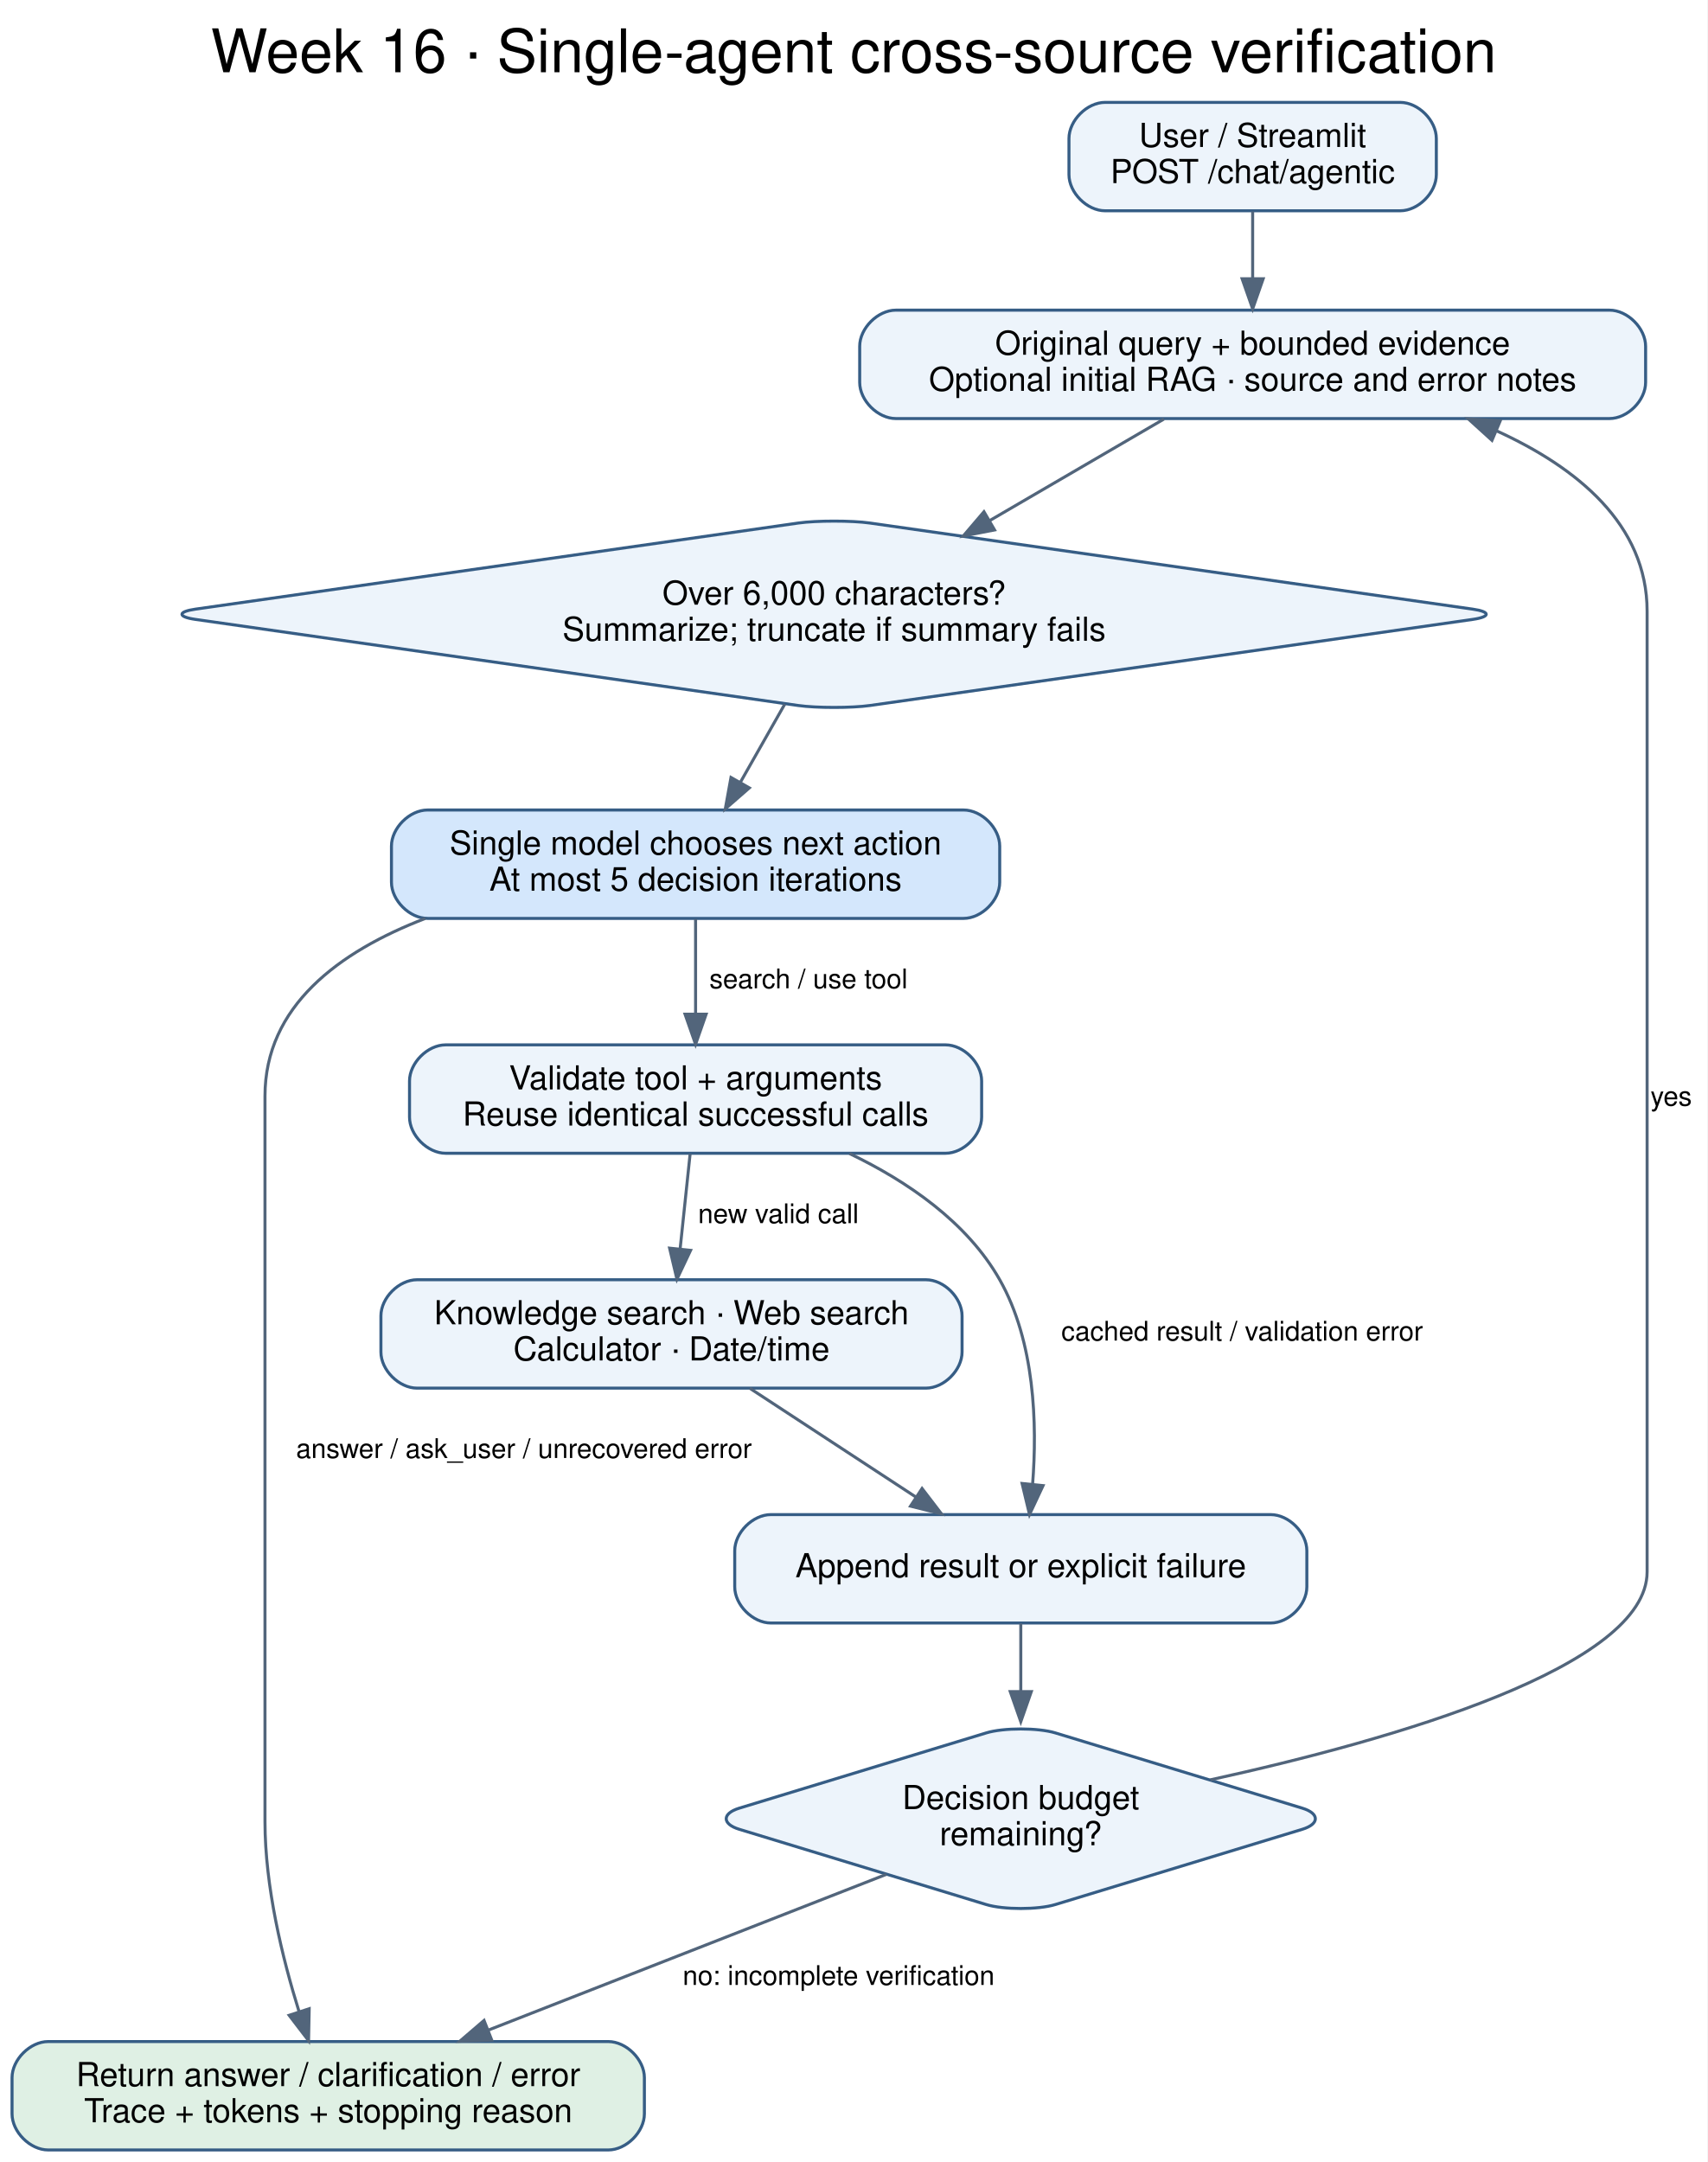
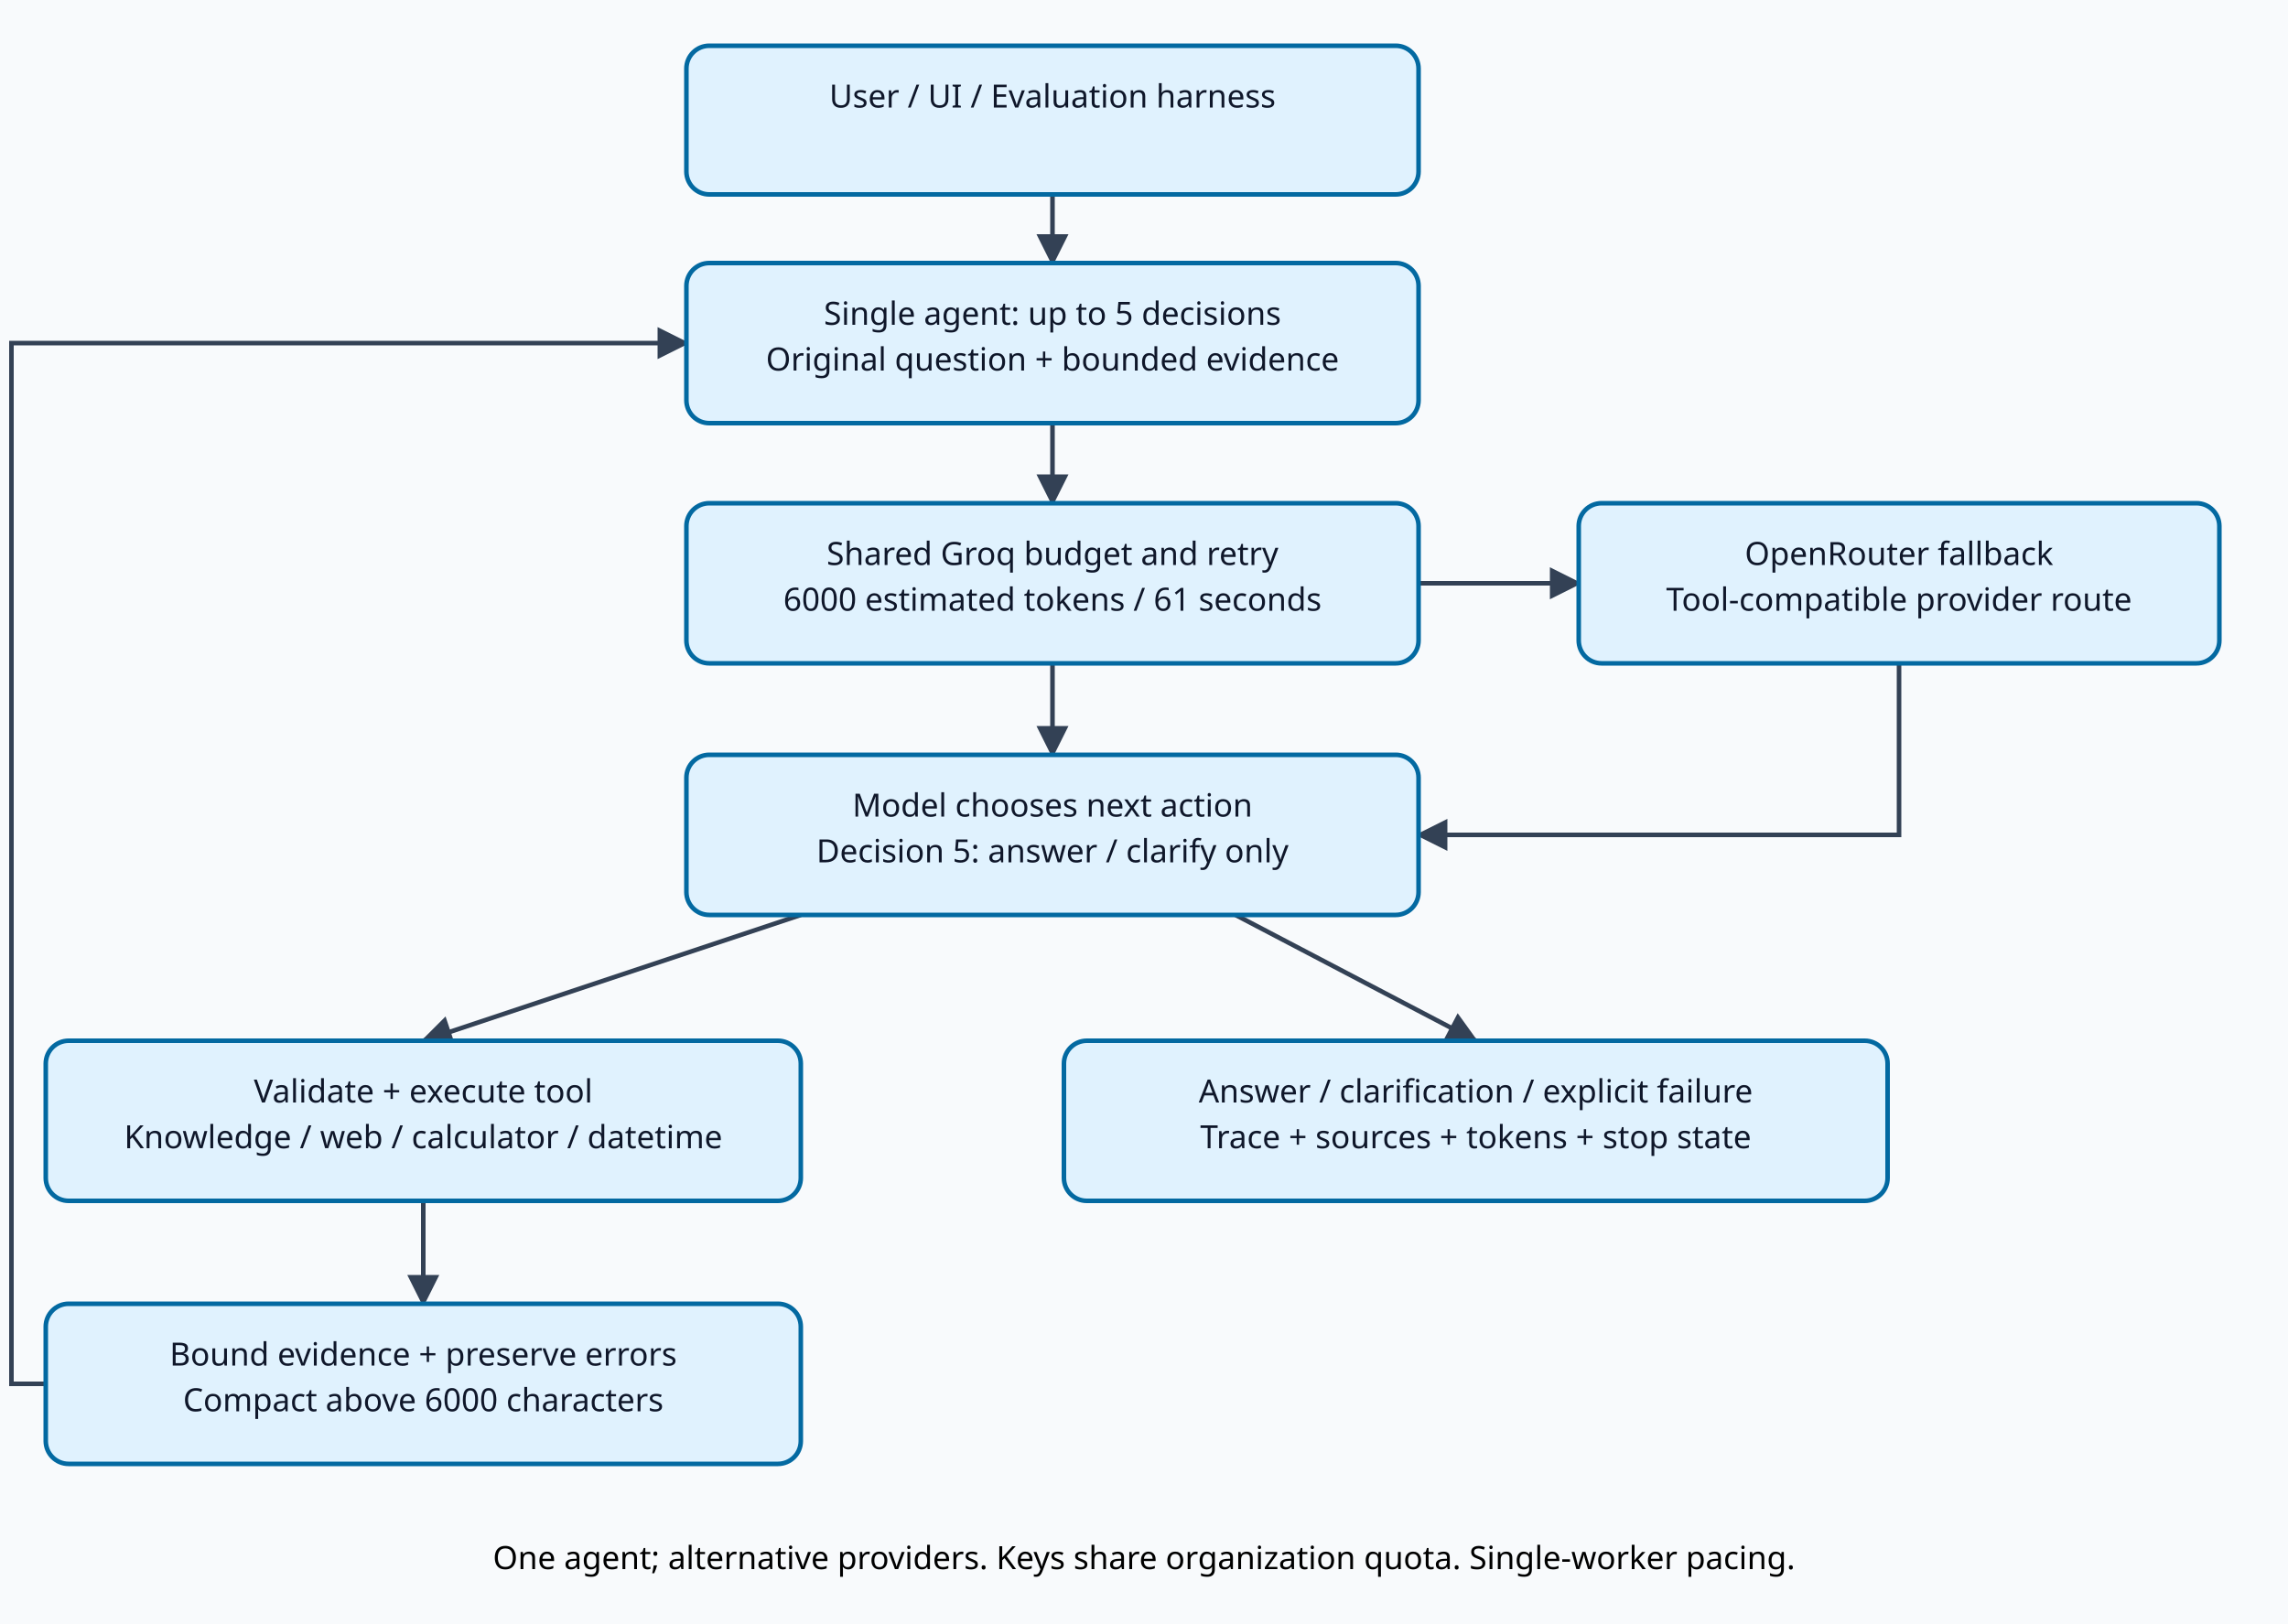
- <svg xmlns="http://www.w3.org/2000/svg" width="567pt" height="718pt" viewBox="0.00 0.00 567.00 718.00">
-   <g id="graph0" class="graph" transform="scale(1 1) rotate(0) translate(4 714)">
-     <polygon fill="white" stroke="transparent" points="-4,4 -4,-714 563,-714 563,4 -4,4" />
-     <text text-anchor="middle" x="279.5" y="-690" font-family="Helvetica,sans-Serif" font-size="20.00">Week 16 · Single-agent cross-source verification</text>
-     <g id="node1" class="node">
-       <path fill="#edf4fb" stroke="#365d85" d="M461,-680C461,-680 363,-680 363,-680 357,-680 351,-674 351,-668 351,-668 351,-656 351,-656 351,-650 357,-644 363,-644 363,-644 461,-644 461,-644 467,-644 473,-650 473,-656 473,-656 473,-668 473,-668 473,-674 467,-680 461,-680" />
-       <text text-anchor="middle" x="412" y="-665.2" font-family="Helvetica,sans-Serif" font-size="11.00">User / Streamlit</text>
-       <text text-anchor="middle" x="412" y="-653.2" font-family="Helvetica,sans-Serif" font-size="11.00">POST /chat/agentic</text>
-     </g>
-     <g id="node2" class="node">
-       <path fill="#edf4fb" stroke="#365d85" d="M530.5,-611C530.5,-611 293.5,-611 293.5,-611 287.5,-611 281.5,-605 281.5,-599 281.5,-599 281.5,-587 281.5,-587 281.5,-581 287.5,-575 293.5,-575 293.5,-575 530.5,-575 530.5,-575 536.5,-575 542.5,-581 542.5,-587 542.5,-587 542.5,-599 542.5,-599 542.5,-605 536.5,-611 530.5,-611" />
-       <text text-anchor="middle" x="412" y="-596.2" font-family="Helvetica,sans-Serif" font-size="11.00">Original query + bounded evidence</text>
-       <text text-anchor="middle" x="412" y="-584.2" font-family="Helvetica,sans-Serif" font-size="11.00">Optional initial RAG · source and error notes</text>
-     </g>
-     <g id="edge1" class="edge">
-       <path fill="none" stroke="#52657b" d="M412,-643.75C412,-637 412,-629.09 412,-621.59" />
-       <polygon fill="#52657b" stroke="#52657b" points="415.5,-621.43 412,-611.43 408.5,-621.43 415.5,-621.43" />
-     </g>
-     <g id="node3" class="node">
-       <path fill="#edf4fb" stroke="#365d85" d="M261.12,-540.3C261.12,-540.3 60.88,-511.7 60.88,-511.7 54.94,-510.85 54.94,-509.15 60.88,-508.3 60.88,-508.3 261.12,-479.7 261.12,-479.7 267.06,-478.85 278.94,-478.85 284.88,-479.7 284.88,-479.7 485.12,-508.3 485.12,-508.3 491.06,-509.15 491.06,-510.85 485.12,-511.7 485.12,-511.7 284.88,-540.3 284.88,-540.3 278.94,-541.15 267.06,-541.15 261.12,-540.3" />
-       <text text-anchor="middle" x="273" y="-513.2" font-family="Helvetica,sans-Serif" font-size="11.00">Over 6,000 characters?</text>
-       <text text-anchor="middle" x="273" y="-501.2" font-family="Helvetica,sans-Serif" font-size="11.00">Summarize; truncate if summary fails</text>
-     </g>
-     <g id="edge2" class="edge">
-       <path fill="none" stroke="#52657b" d="M382.52,-574.82C365.73,-565.04 344.21,-552.49 324.69,-541.12" />
-       <polygon fill="#52657b" stroke="#52657b" points="326.29,-538.01 315.89,-535.99 322.77,-544.05 326.29,-538.01" />
-     </g>
-     <g id="node4" class="node">
-       <path fill="#d4e7fc" stroke="#365d85" d="M316,-445C316,-445 138,-445 138,-445 132,-445 126,-439 126,-433 126,-433 126,-421 126,-421 126,-415 132,-409 138,-409 138,-409 316,-409 316,-409 322,-409 328,-415 328,-421 328,-421 328,-433 328,-433 328,-439 322,-445 316,-445" />
-       <text text-anchor="middle" x="227" y="-430.2" font-family="Helvetica,sans-Serif" font-size="11.00">Single model chooses next action</text>
-       <text text-anchor="middle" x="227" y="-418.2" font-family="Helvetica,sans-Serif" font-size="11.00">At most 5 decision iterations</text>
-     </g>
-     <g id="edge3" class="edge">
-       <path fill="none" stroke="#52657b" d="M256.65,-480.21C251.85,-471.76 246.62,-462.55 241.91,-454.26" />
-       <polygon fill="#52657b" stroke="#52657b" points="244.85,-452.34 236.87,-445.38 238.76,-455.8 244.85,-452.34" />
-     </g>
-     <g id="node5" class="node">
-       <path fill="#edf4fb" stroke="#365d85" d="M310,-367C310,-367 144,-367 144,-367 138,-367 132,-361 132,-355 132,-355 132,-343 132,-343 132,-337 138,-331 144,-331 144,-331 310,-331 310,-331 316,-331 322,-337 322,-343 322,-343 322,-355 322,-355 322,-361 316,-367 310,-367" />
-       <text text-anchor="middle" x="227" y="-352.2" font-family="Helvetica,sans-Serif" font-size="11.00">Validate tool + arguments</text>
-       <text text-anchor="middle" x="227" y="-340.2" font-family="Helvetica,sans-Serif" font-size="11.00">Reuse identical successful calls</text>
-     </g>
-     <g id="edge4" class="edge">
-       <path fill="none" stroke="#52657b" d="M227,-408.75C227,-399.52 227,-387.93 227,-377.49" />
-       <polygon fill="#52657b" stroke="#52657b" points="230.5,-377.18 227,-367.18 223.5,-377.18 230.5,-377.18" />
-       <text text-anchor="middle" x="264.5" y="-385.8" font-family="Helvetica,sans-Serif" font-size="9.00">search / use tool</text>
-     </g>
-     <g id="node9" class="node">
-       <path fill="#dff0e4" stroke="#365d85" d="M198,-36C198,-36 12,-36 12,-36 6,-36 0,-30 0,-24 0,-24 0,-12 0,-12 0,-6 6,0 12,0 12,0 198,0 198,0 204,0 210,-6 210,-12 210,-12 210,-24 210,-24 210,-30 204,-36 198,-36" />
-       <text text-anchor="middle" x="105" y="-21.2" font-family="Helvetica,sans-Serif" font-size="11.00">Return answer / clarification / error</text>
-       <text text-anchor="middle" x="105" y="-9.2" font-family="Helvetica,sans-Serif" font-size="11.00">Trace + tokens + stopping reason</text>
-     </g>
-     <g id="edge11" class="edge">
-       <path fill="none" stroke="#52657b" d="M137.25,-408.99C108.52,-397.95 84,-379.8 84,-350 84,-350 84,-350 84,-109 84,-87.41 89.8,-63.64 95.31,-45.96" />
-       <polygon fill="#52657b" stroke="#52657b" points="98.68,-46.9 98.47,-36.31 92.03,-44.72 98.68,-46.9" />
-       <text text-anchor="middle" x="170" y="-229.8" font-family="Helvetica,sans-Serif" font-size="9.00">answer / ask_user / unrecovered error</text>
-     </g>
-     <g id="node6" class="node">
-       <path fill="#edf4fb" stroke="#365d85" d="M303.5,-289C303.5,-289 134.5,-289 134.5,-289 128.5,-289 122.5,-283 122.5,-277 122.5,-277 122.5,-265 122.5,-265 122.5,-259 128.5,-253 134.5,-253 134.5,-253 303.5,-253 303.5,-253 309.5,-253 315.5,-259 315.5,-265 315.5,-265 315.5,-277 315.5,-277 315.5,-283 309.5,-289 303.5,-289" />
-       <text text-anchor="middle" x="219" y="-274.2" font-family="Helvetica,sans-Serif" font-size="11.00">Knowledge search · Web search</text>
-       <text text-anchor="middle" x="219" y="-262.2" font-family="Helvetica,sans-Serif" font-size="11.00">Calculator · Date/time</text>
-     </g>
-     <g id="edge5" class="edge">
-       <path fill="none" stroke="#52657b" d="M225.18,-330.75C224.2,-321.43 222.97,-309.69 221.86,-299.17" />
-       <polygon fill="#52657b" stroke="#52657b" points="225.34,-298.76 220.81,-289.18 218.37,-299.49 225.34,-298.76" />
-       <text text-anchor="middle" x="254.5" y="-307.8" font-family="Helvetica,sans-Serif" font-size="9.00">new valid call</text>
-     </g>
-     <g id="node7" class="node">
-       <path fill="#edf4fb" stroke="#365d85" d="M418,-211C418,-211 252,-211 252,-211 246,-211 240,-205 240,-199 240,-199 240,-187 240,-187 240,-181 246,-175 252,-175 252,-175 418,-175 418,-175 424,-175 430,-181 430,-187 430,-187 430,-199 430,-199 430,-205 424,-211 418,-211" />
-       <text text-anchor="middle" x="335" y="-190.2" font-family="Helvetica,sans-Serif" font-size="11.00">Append result or explicit failure</text>
-     </g>
-     <g id="edge6" class="edge">
-       <path fill="none" stroke="#52657b" d="M278.13,-330.9C297.33,-321.68 317.13,-308.17 328,-289 339.69,-268.39 340.49,-241.1 338.92,-221.06" />
-       <polygon fill="#52657b" stroke="#52657b" points="342.4,-220.63 337.9,-211.03 335.43,-221.34 342.4,-220.63" />
-       <text text-anchor="middle" x="408.5" y="-268.8" font-family="Helvetica,sans-Serif" font-size="9.00">cached result / validation error</text>
-     </g>
-     <g id="edge7" class="edge">
-       <path fill="none" stroke="#52657b" d="M245.03,-252.94C261.34,-242.26 282.54,-228.37 300.27,-216.76" />
-       <polygon fill="#52657b" stroke="#52657b" points="302.21,-219.67 308.65,-211.26 298.37,-213.81 302.21,-219.67" />
-     </g>
-     <g id="node8" class="node">
-       <path fill="#edf4fb" stroke="#365d85" d="M323.52,-138.5C323.52,-138.5 241.48,-113.5 241.48,-113.5 235.74,-111.75 235.74,-108.25 241.48,-106.5 241.48,-106.5 323.52,-81.5 323.52,-81.5 329.26,-79.75 340.74,-79.75 346.48,-81.5 346.48,-81.5 428.52,-106.5 428.52,-106.5 434.26,-108.25 434.26,-111.75 428.52,-113.5 428.52,-113.5 346.48,-138.5 346.48,-138.5 340.74,-140.25 329.26,-140.25 323.52,-138.5" />
-       <text text-anchor="middle" x="335" y="-113.2" font-family="Helvetica,sans-Serif" font-size="11.00">Decision budget</text>
-       <text text-anchor="middle" x="335" y="-101.2" font-family="Helvetica,sans-Serif" font-size="11.00">remaining?</text>
-     </g>
-     <g id="edge8" class="edge">
-       <path fill="none" stroke="#52657b" d="M335,-174.82C335,-168.16 335,-160.22 335,-152.25" />
-       <polygon fill="#52657b" stroke="#52657b" points="338.5,-152.22 335,-142.22 331.5,-152.22 338.5,-152.22" />
-     </g>
-     <g id="edge9" class="edge">
-       <path fill="none" stroke="#52657b" d="M397.97,-122.92C459.19,-136.36 543,-160.51 543,-192 543,-511 543,-511 543,-511 543,-539.83 519.77,-558.74 492.87,-570.98" />
-       <polygon fill="#52657b" stroke="#52657b" points="491.48,-567.76 483.63,-574.88 494.21,-574.21 491.48,-567.76" />
-       <text text-anchor="middle" x="551" y="-346.8" font-family="Helvetica,sans-Serif" font-size="9.00">yes</text>
-     </g>
-     <g id="edge10" class="edge">
-       <path fill="none" stroke="#52657b" d="M290.38,-91.54C252.53,-76.73 198.14,-55.45 158.06,-39.76" />
-       <polygon fill="#52657b" stroke="#52657b" points="159.3,-36.49 148.71,-36.11 156.75,-43.01 159.3,-36.49" />
-       <text text-anchor="middle" x="274.5" y="-54.8" font-family="Helvetica,sans-Serif" font-size="9.00">no: incomplete verification</text>
-     </g>
-   </g>
+ <svg xmlns="http://www.w3.org/2000/svg" width="1000" height="710" viewBox="0 0 1000 710">
+   <rect width="1000" height="710" fill="#f8fafc" />
+   <defs>
+     <marker id="a" viewBox="0 0 10 10" refX="9" refY="5" markerWidth="7" markerHeight="7" orient="auto-start-reverse">
+       <path d="M0 0 L10 5 L0 10" fill="#334155" />
+     </marker>
+   </defs>
+   <path d="M460 85 V115" fill="none" stroke="#334155" stroke-width="2" marker-end="url(#a)" />
+   <path d="M460 185 V220" fill="none" stroke="#334155" stroke-width="2" marker-end="url(#a)" />
+   <path d="M460 290 V330" fill="none" stroke="#334155" stroke-width="2" marker-end="url(#a)" />
+   <path d="M620 255 H690" fill="none" stroke="#334155" stroke-width="2" marker-end="url(#a)" />
+   <path d="M830 290 V365 H620" fill="none" stroke="#334155" stroke-width="2" marker-end="url(#a)" />
+   <path d="M350 400 L185 455" fill="none" stroke="#334155" stroke-width="2" marker-end="url(#a)" />
+   <path d="M185 525 V570" fill="none" stroke="#334155" stroke-width="2" marker-end="url(#a)" />
+   <path d="M20 605 H5 V150 H300" fill="none" stroke="#334155" stroke-width="2" marker-end="url(#a)" />
+   <path d="M540 400 L645 455" fill="none" stroke="#334155" stroke-width="2" marker-end="url(#a)" />
+   <rect x="300" y="20" width="320" height="65" rx="10" fill="#e0f2fe" stroke="#0369a1" stroke-width="2" />
+   <text x="460.0" y="47" text-anchor="middle" font-family="sans-serif" font-size="14" fill="#0f172a">User / UI / Evaluation harness</text>
+   <rect x="300" y="115" width="320" height="70" rx="10" fill="#e0f2fe" stroke="#0369a1" stroke-width="2" />
+   <text x="460.0" y="142" text-anchor="middle" font-family="sans-serif" font-size="14" fill="#0f172a">Single agent: up to 5 decisions</text>
+   <text x="460.0" y="162" text-anchor="middle" font-family="sans-serif" font-size="14" fill="#0f172a">Original question + bounded evidence</text>
+   <rect x="300" y="220" width="320" height="70" rx="10" fill="#e0f2fe" stroke="#0369a1" stroke-width="2" />
+   <text x="460.0" y="247" text-anchor="middle" font-family="sans-serif" font-size="14" fill="#0f172a">Shared Groq budget and retry</text>
+   <text x="460.0" y="267" text-anchor="middle" font-family="sans-serif" font-size="14" fill="#0f172a">6000 estimated tokens / 61 seconds</text>
+   <rect x="690" y="220" width="280" height="70" rx="10" fill="#e0f2fe" stroke="#0369a1" stroke-width="2" />
+   <text x="830.0" y="247" text-anchor="middle" font-family="sans-serif" font-size="14" fill="#0f172a">OpenRouter fallback</text>
+   <text x="830.0" y="267" text-anchor="middle" font-family="sans-serif" font-size="14" fill="#0f172a">Tool-compatible provider route</text>
+   <rect x="300" y="330" width="320" height="70" rx="10" fill="#e0f2fe" stroke="#0369a1" stroke-width="2" />
+   <text x="460.0" y="357" text-anchor="middle" font-family="sans-serif" font-size="14" fill="#0f172a">Model chooses next action</text>
+   <text x="460.0" y="377" text-anchor="middle" font-family="sans-serif" font-size="14" fill="#0f172a">Decision 5: answer / clarify only</text>
+   <rect x="20" y="455" width="330" height="70" rx="10" fill="#e0f2fe" stroke="#0369a1" stroke-width="2" />
+   <text x="185.0" y="482" text-anchor="middle" font-family="sans-serif" font-size="14" fill="#0f172a">Validate + execute tool</text>
+   <text x="185.0" y="502" text-anchor="middle" font-family="sans-serif" font-size="14" fill="#0f172a">Knowledge / web / calculator / datetime</text>
+   <rect x="20" y="570" width="330" height="70" rx="10" fill="#e0f2fe" stroke="#0369a1" stroke-width="2" />
+   <text x="185.0" y="597" text-anchor="middle" font-family="sans-serif" font-size="14" fill="#0f172a">Bound evidence + preserve errors</text>
+   <text x="185.0" y="617" text-anchor="middle" font-family="sans-serif" font-size="14" fill="#0f172a">Compact above 6000 characters</text>
+   <rect x="465" y="455" width="360" height="70" rx="10" fill="#e0f2fe" stroke="#0369a1" stroke-width="2" />
+   <text x="645.0" y="482" text-anchor="middle" font-family="sans-serif" font-size="14" fill="#0f172a">Answer / clarification / explicit failure</text>
+   <text x="645.0" y="502" text-anchor="middle" font-family="sans-serif" font-size="14" fill="#0f172a">Trace + sources + tokens + stop state</text>
+   <text x="500" y="686" text-anchor="middle" font-family="sans-serif" font-size="14">One agent; alternative providers. Keys share organization quota. Single-worker pacing.</text>
</svg>
